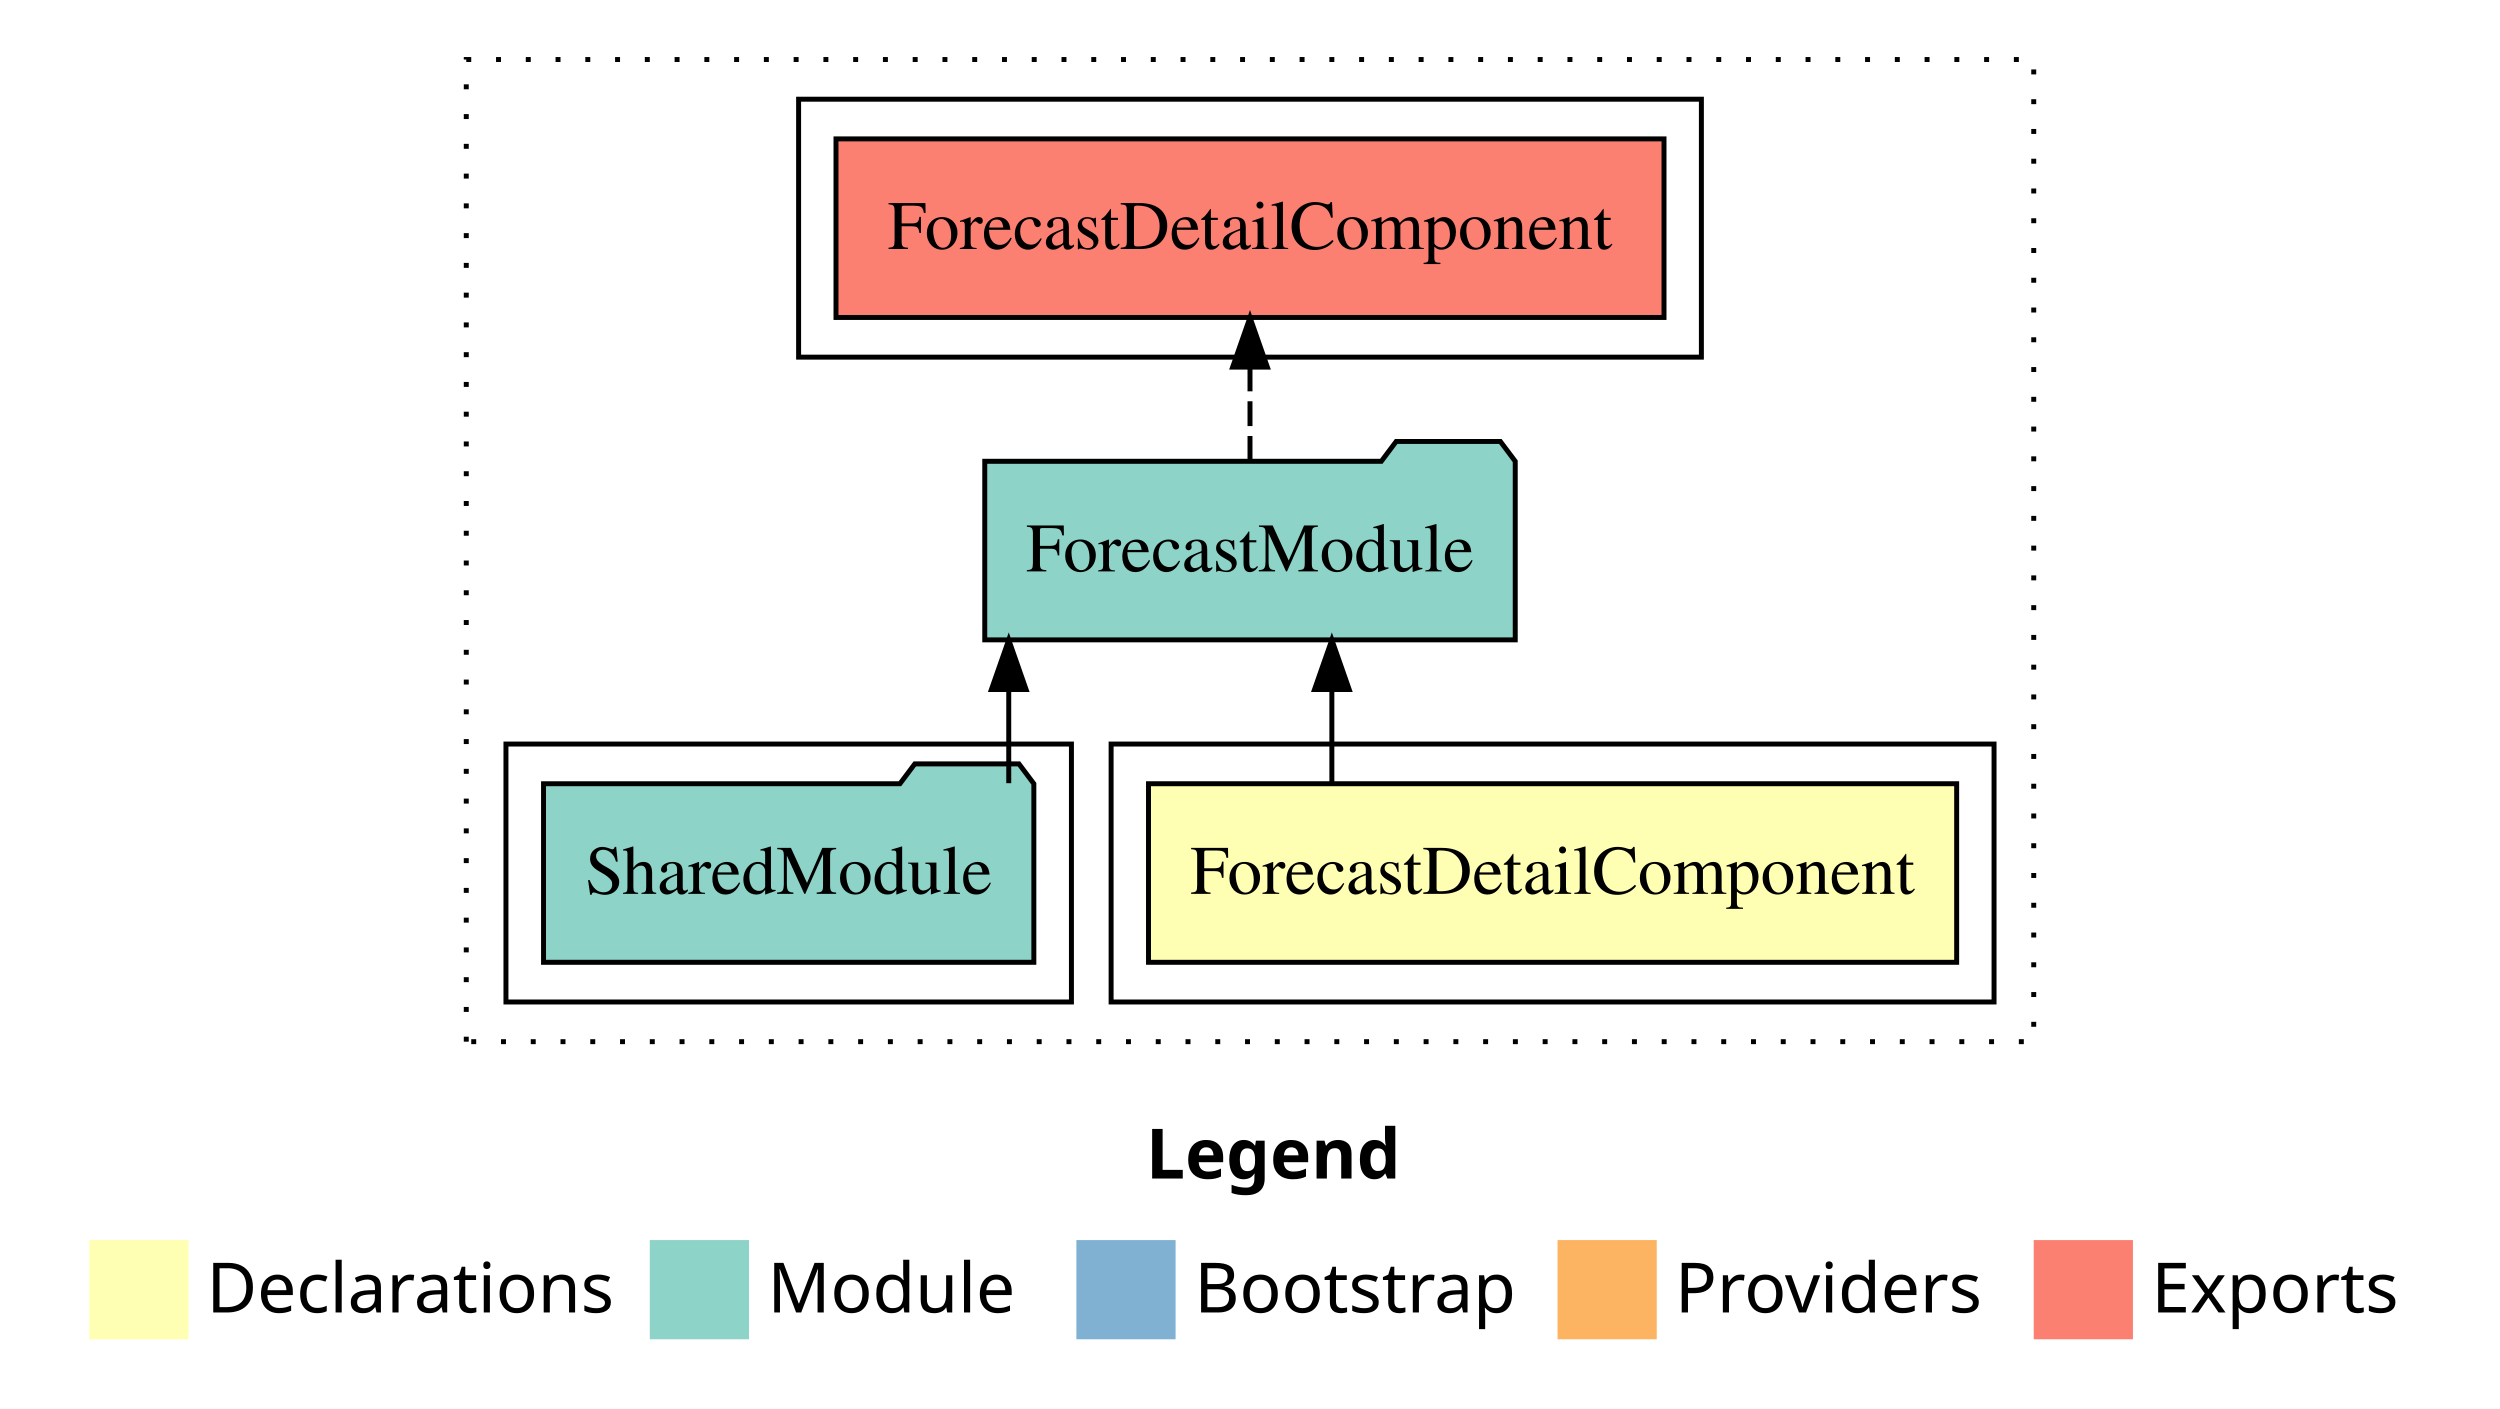
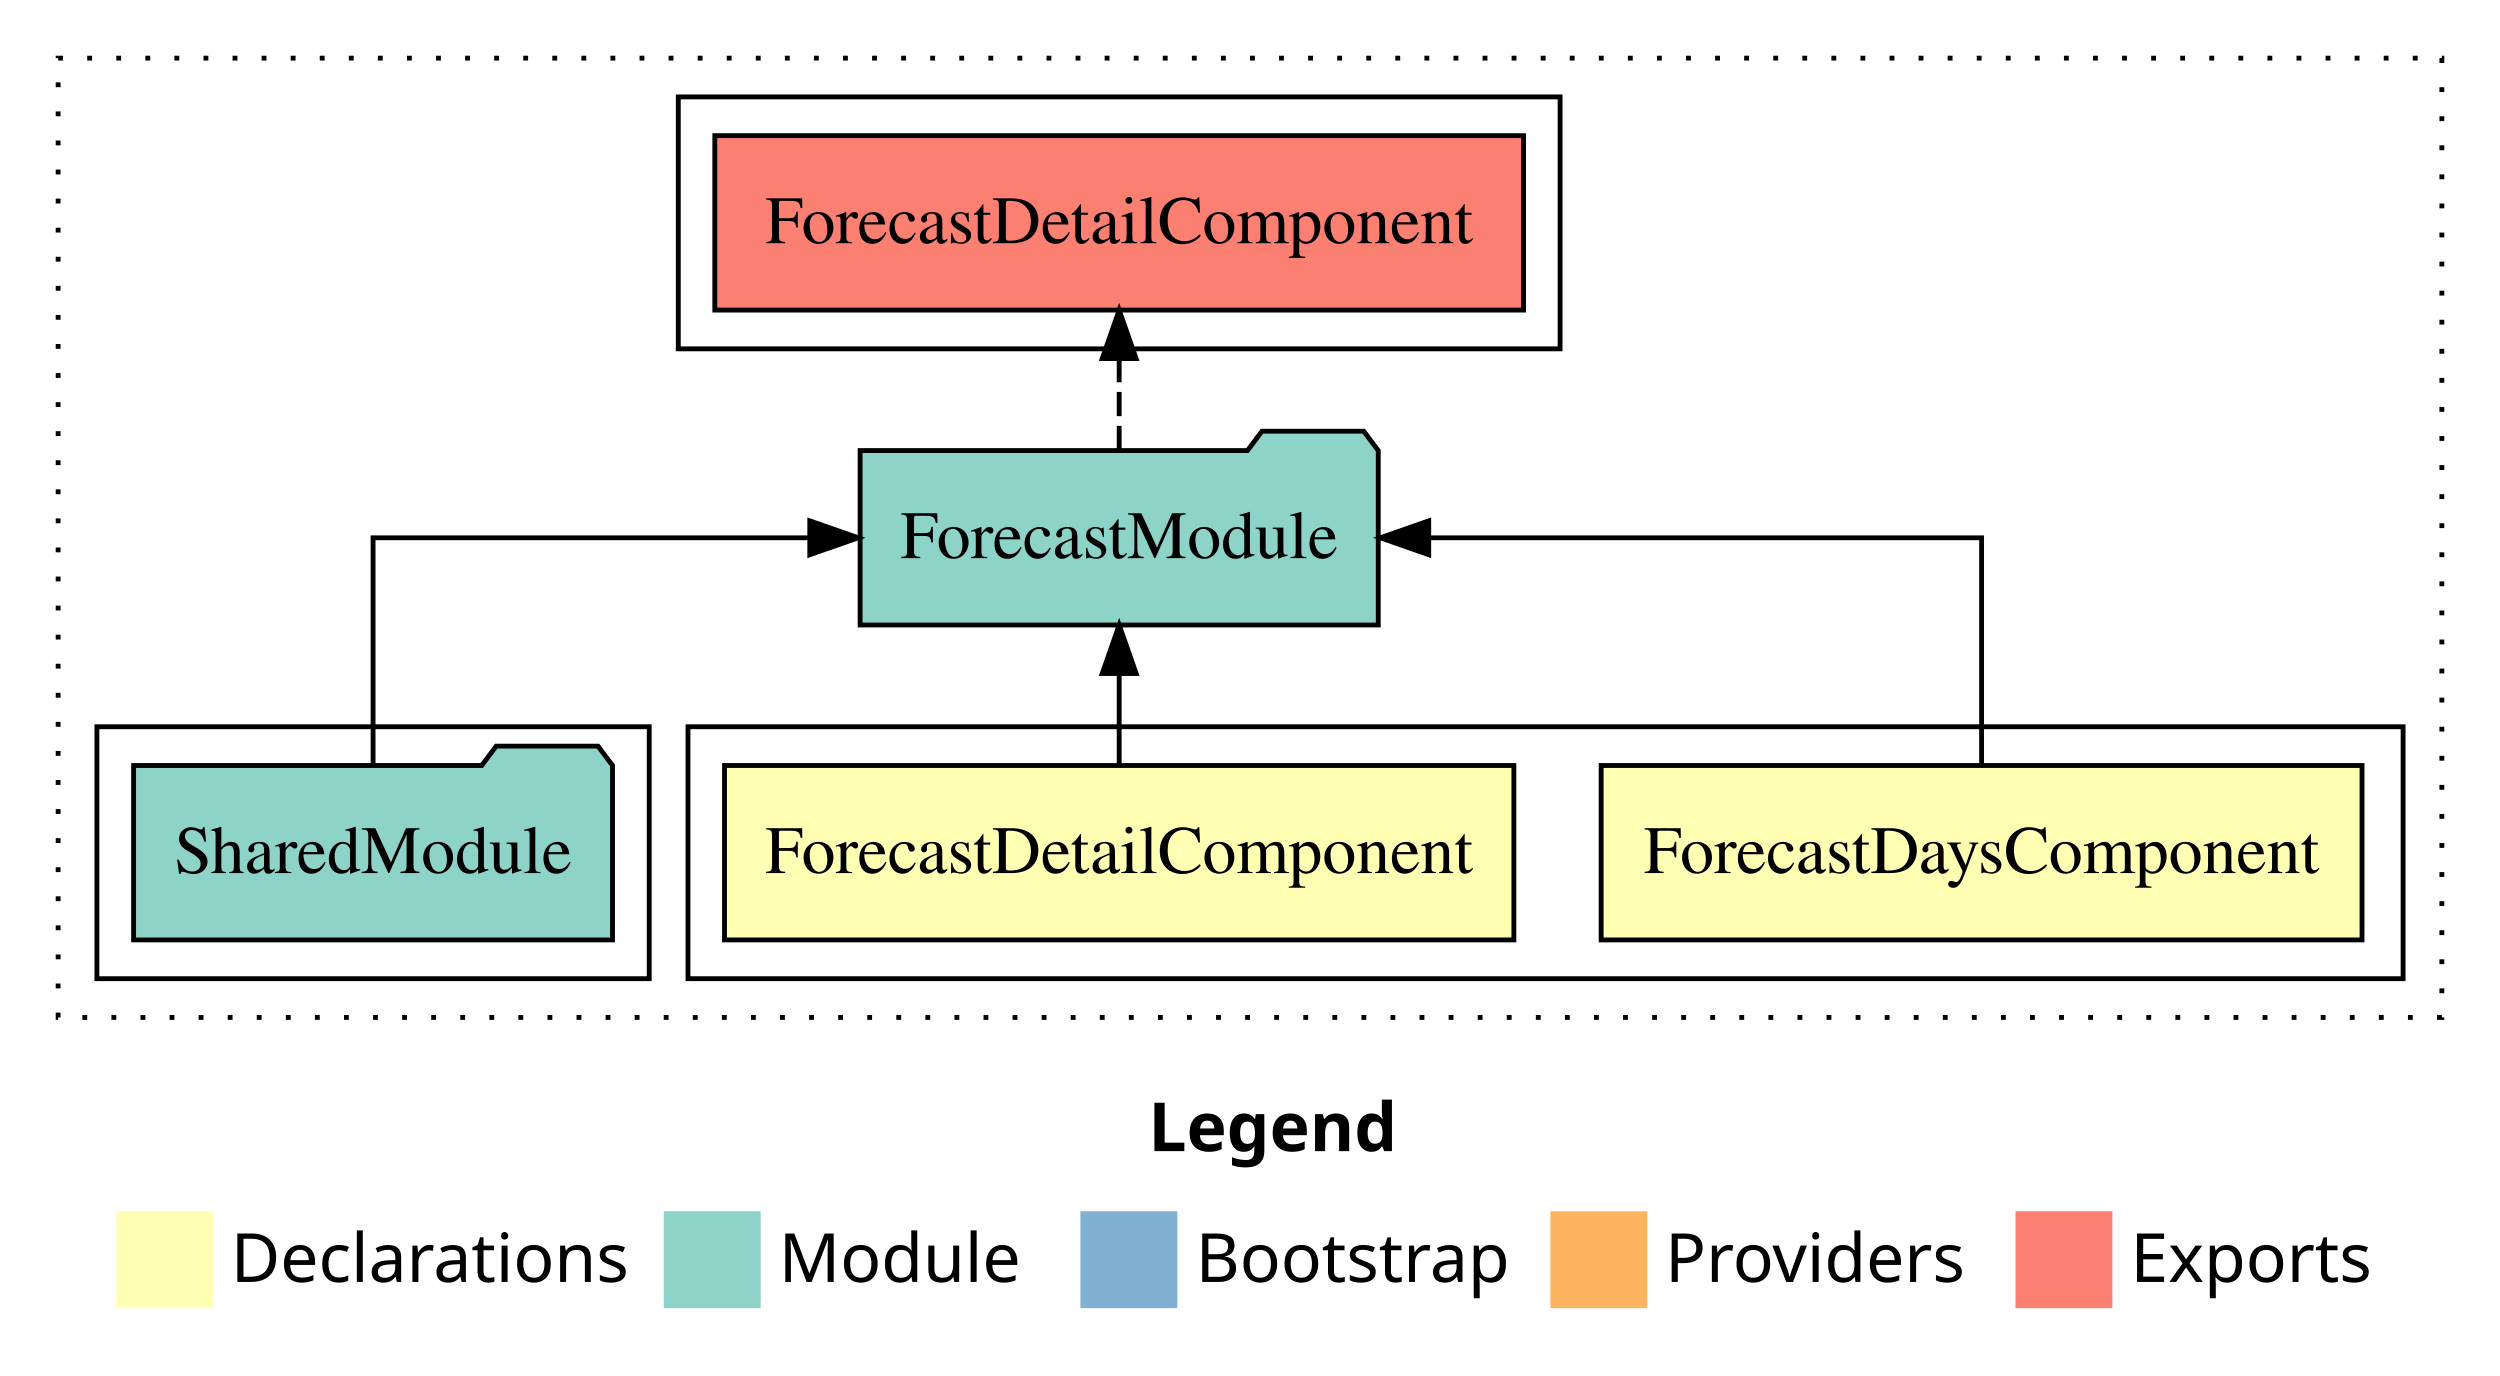
- <svg xmlns="http://www.w3.org/2000/svg" width="504pt" height="284pt" viewBox="0.00 0.00 504.00 284.00">
+ <svg xmlns="http://www.w3.org/2000/svg" width="516pt" height="284pt" viewBox="0.00 0.00 516.00 284.00">
  <g id="graph0" class="graph" transform="scale(1 1) rotate(0) translate(4 280)">
-     <polygon fill="#ffffff" stroke="transparent" points="-4,4 -4,-280 500,-280 500,4 -4,4" />
-     <text text-anchor="start" x="227.009" y="-42.4" font-family="sans-serif" font-weight="bold" font-size="14.00" fill="#000000">Legend</text>
-     <polygon fill="#ffffb3" stroke="transparent" points="14,-10 14,-30 34,-30 34,-10 14,-10" />
-     <text text-anchor="start" x="37.629" y="-15.4" font-family="sans-serif" font-size="14.00" fill="#000000">  Declarations</text>
-     <polygon fill="#8dd3c7" stroke="transparent" points="127,-10 127,-30 147,-30 147,-10 127,-10" />
-     <text text-anchor="start" x="150.725" y="-15.4" font-family="sans-serif" font-size="14.00" fill="#000000">  Module</text>
-     <polygon fill="#80b1d3" stroke="transparent" points="213,-10 213,-30 233,-30 233,-10 213,-10" />
-     <text text-anchor="start" x="236.781" y="-15.4" font-family="sans-serif" font-size="14.00" fill="#000000">  Bootstrap</text>
-     <polygon fill="#fdb462" stroke="transparent" points="310,-10 310,-30 330,-30 330,-10 310,-10" />
-     <text text-anchor="start" x="333.673" y="-15.4" font-family="sans-serif" font-size="14.00" fill="#000000">  Providers</text>
-     <polygon fill="#fb8072" stroke="transparent" points="406,-10 406,-30 426,-30 426,-10 406,-10" />
-     <text text-anchor="start" x="429.726" y="-15.4" font-family="sans-serif" font-size="14.00" fill="#000000">  Exports</text>
+     <polygon fill="#ffffff" stroke="transparent" points="-4,4 -4,-280 512,-280 512,4 -4,4" />
+     <text text-anchor="start" x="233.009" y="-42.4" font-family="sans-serif" font-weight="bold" font-size="14.00" fill="#000000">Legend</text>
+     <polygon fill="#ffffb3" stroke="transparent" points="20,-10 20,-30 40,-30 40,-10 20,-10" />
+     <text text-anchor="start" x="43.629" y="-15.4" font-family="sans-serif" font-size="14.00" fill="#000000">  Declarations</text>
+     <polygon fill="#8dd3c7" stroke="transparent" points="133,-10 133,-30 153,-30 153,-10 133,-10" />
+     <text text-anchor="start" x="156.725" y="-15.4" font-family="sans-serif" font-size="14.00" fill="#000000">  Module</text>
+     <polygon fill="#80b1d3" stroke="transparent" points="219,-10 219,-30 239,-30 239,-10 219,-10" />
+     <text text-anchor="start" x="242.781" y="-15.4" font-family="sans-serif" font-size="14.00" fill="#000000">  Bootstrap</text>
+     <polygon fill="#fdb462" stroke="transparent" points="316,-10 316,-30 336,-30 336,-10 316,-10" />
+     <text text-anchor="start" x="339.673" y="-15.4" font-family="sans-serif" font-size="14.00" fill="#000000">  Providers</text>
+     <polygon fill="#fb8072" stroke="transparent" points="412,-10 412,-30 432,-30 432,-10 412,-10" />
+     <text text-anchor="start" x="435.726" y="-15.4" font-family="sans-serif" font-size="14.00" fill="#000000">  Exports</text>
    <g id="clust1" class="cluster">
-       <polygon fill="none" stroke="#000000" stroke-dasharray="1,5" points="90,-70 90,-268 406,-268 406,-70 90,-70" />
+       <polygon fill="none" stroke="#000000" stroke-dasharray="1,5" points="8,-70 8,-268 500,-268 500,-70 8,-70" />
    </g>
    <g id="clust2" class="cluster">
-       <polygon fill="none" stroke="#000000" points="220,-78 220,-130 398,-130 398,-78 220,-78" />
-     </g>
-     <g id="clust4" class="cluster">
-       <polygon fill="none" stroke="#000000" points="98,-78 98,-130 212,-130 212,-78 98,-78" />
+       <polygon fill="none" stroke="#000000" points="138,-78 138,-130 492,-130 492,-78 138,-78" />
    </g>
    <g id="clust5" class="cluster">
-       <polygon fill="none" stroke="#000000" points="157,-208 157,-260 339,-260 339,-208 157,-208" />
+       <polygon fill="none" stroke="#000000" points="16,-78 16,-130 130,-130 130,-78 16,-78" />
+     </g>
+     <g id="clust6" class="cluster">
+       <polygon fill="none" stroke="#000000" points="136,-208 136,-260 318,-260 318,-208 136,-208" />
    </g>
    <g id="node1" class="node">
-       <polygon fill="#ffffb3" stroke="#000000" points="390.462,-122 227.538,-122 227.538,-86 390.462,-86 390.462,-122" />
-       <text text-anchor="middle" x="309" y="-99.8" font-family="Times,serif" font-size="14.00" fill="#000000">ForecastDetailComponent</text>
+       <polygon fill="#ffffb3" stroke="#000000" points="483.521,-122 326.479,-122 326.479,-86 483.521,-86 483.521,-122" />
+       <text text-anchor="middle" x="405" y="-99.8" font-family="Times,serif" font-size="14.00" fill="#000000">ForecastDaysComponent</text>
+     </g>
+     <g id="node3" class="node">
+       <polygon fill="#8dd3c7" stroke="#000000" points="280.472,-187 277.472,-191 256.472,-191 253.472,-187 173.528,-187 173.528,-151 280.472,-151 280.472,-187" />
+       <text text-anchor="middle" x="227" y="-164.8" font-family="Times,serif" font-size="14.00" fill="#000000">ForecastModule</text>
+     </g>
+     <g id="edge1" class="edge">
+       <path fill="none" stroke="#000000" d="M405,-122.106C405,-141.339 405,-169 405,-169 405,-169 290.889,-169 290.889,-169" />
+       <polygon fill="#000000" stroke="#000000" points="290.889,-165.5 280.889,-169 290.889,-172.5 290.889,-165.5" />
    </g>
    <g id="node2" class="node">
-       <polygon fill="#8dd3c7" stroke="#000000" points="301.472,-187 298.472,-191 277.472,-191 274.472,-187 194.528,-187 194.528,-151 301.472,-151 301.472,-187" />
-       <text text-anchor="middle" x="248" y="-164.8" font-family="Times,serif" font-size="14.00" fill="#000000">ForecastModule</text>
+       <polygon fill="#ffffb3" stroke="#000000" points="308.462,-122 145.538,-122 145.538,-86 308.462,-86 308.462,-122" />
+       <text text-anchor="middle" x="227" y="-99.8" font-family="Times,serif" font-size="14.00" fill="#000000">ForecastDetailComponent</text>
    </g>
-     <g id="edge1" class="edge">
-       <path fill="none" stroke="#000000" d="M264.502,-122.106C264.502,-122.106 264.502,-140.991 264.502,-140.991" />
-       <polygon fill="#000000" stroke="#000000" points="261.002,-140.991 264.502,-150.991 268.002,-140.991 261.002,-140.991" />
+     <g id="edge2" class="edge">
+       <path fill="none" stroke="#000000" d="M227,-122.106C227,-122.106 227,-140.991 227,-140.991" />
+       <polygon fill="#000000" stroke="#000000" points="223.5,-140.991 227,-150.991 230.5,-140.991 223.5,-140.991" />
+     </g>
+     <g id="node5" class="node">
+       <polygon fill="#fb8072" stroke="#000000" points="310.463,-252 143.537,-252 143.537,-216 310.463,-216 310.463,-252" />
+       <text text-anchor="middle" x="227" y="-229.8" font-family="Times,serif" font-size="14.00" fill="#000000">ForecastDetailComponent </text>
+     </g>
+     <g id="edge4" class="edge">
+       <path fill="none" stroke="#000000" stroke-dasharray="5,2" d="M227,-187.106C227,-187.106 227,-205.991 227,-205.991" />
+       <polygon fill="#000000" stroke="#000000" points="223.5,-205.991 227,-215.991 230.5,-205.991 223.5,-205.991" />
    </g>
    <g id="node4" class="node">
-       <polygon fill="#fb8072" stroke="#000000" points="331.463,-252 164.537,-252 164.537,-216 331.463,-216 331.463,-252" />
-       <text text-anchor="middle" x="248" y="-229.8" font-family="Times,serif" font-size="14.00" fill="#000000">ForecastDetailComponent </text>
+       <polygon fill="#8dd3c7" stroke="#000000" points="122.423,-122 119.423,-126 98.423,-126 95.423,-122 23.577,-122 23.577,-86 122.423,-86 122.423,-122" />
+       <text text-anchor="middle" x="73" y="-99.8" font-family="Times,serif" font-size="14.00" fill="#000000">SharedModule</text>
    </g>
    <g id="edge3" class="edge">
-       <path fill="none" stroke="#000000" stroke-dasharray="5,2" d="M248,-187.106C248,-187.106 248,-205.991 248,-205.991" />
-       <polygon fill="#000000" stroke="#000000" points="244.5,-205.991 248,-215.991 251.5,-205.991 244.5,-205.991" />
-     </g>
-     <g id="node3" class="node">
-       <polygon fill="#8dd3c7" stroke="#000000" points="204.423,-122 201.423,-126 180.423,-126 177.423,-122 105.577,-122 105.577,-86 204.423,-86 204.423,-122" />
-       <text text-anchor="middle" x="155" y="-99.8" font-family="Times,serif" font-size="14.00" fill="#000000">SharedModule</text>
-     </g>
-     <g id="edge2" class="edge">
-       <path fill="none" stroke="#000000" d="M199.363,-122.106C199.363,-122.106 199.363,-140.991 199.363,-140.991" />
-       <polygon fill="#000000" stroke="#000000" points="195.863,-140.991 199.363,-150.991 202.863,-140.991 195.863,-140.991" />
+       <path fill="none" stroke="#000000" d="M73,-122.106C73,-141.339 73,-169 73,-169 73,-169 163.138,-169 163.138,-169" />
+       <polygon fill="#000000" stroke="#000000" points="163.138,-172.5 173.138,-169 163.138,-165.5 163.138,-172.5" />
    </g>
  </g>
</svg>
